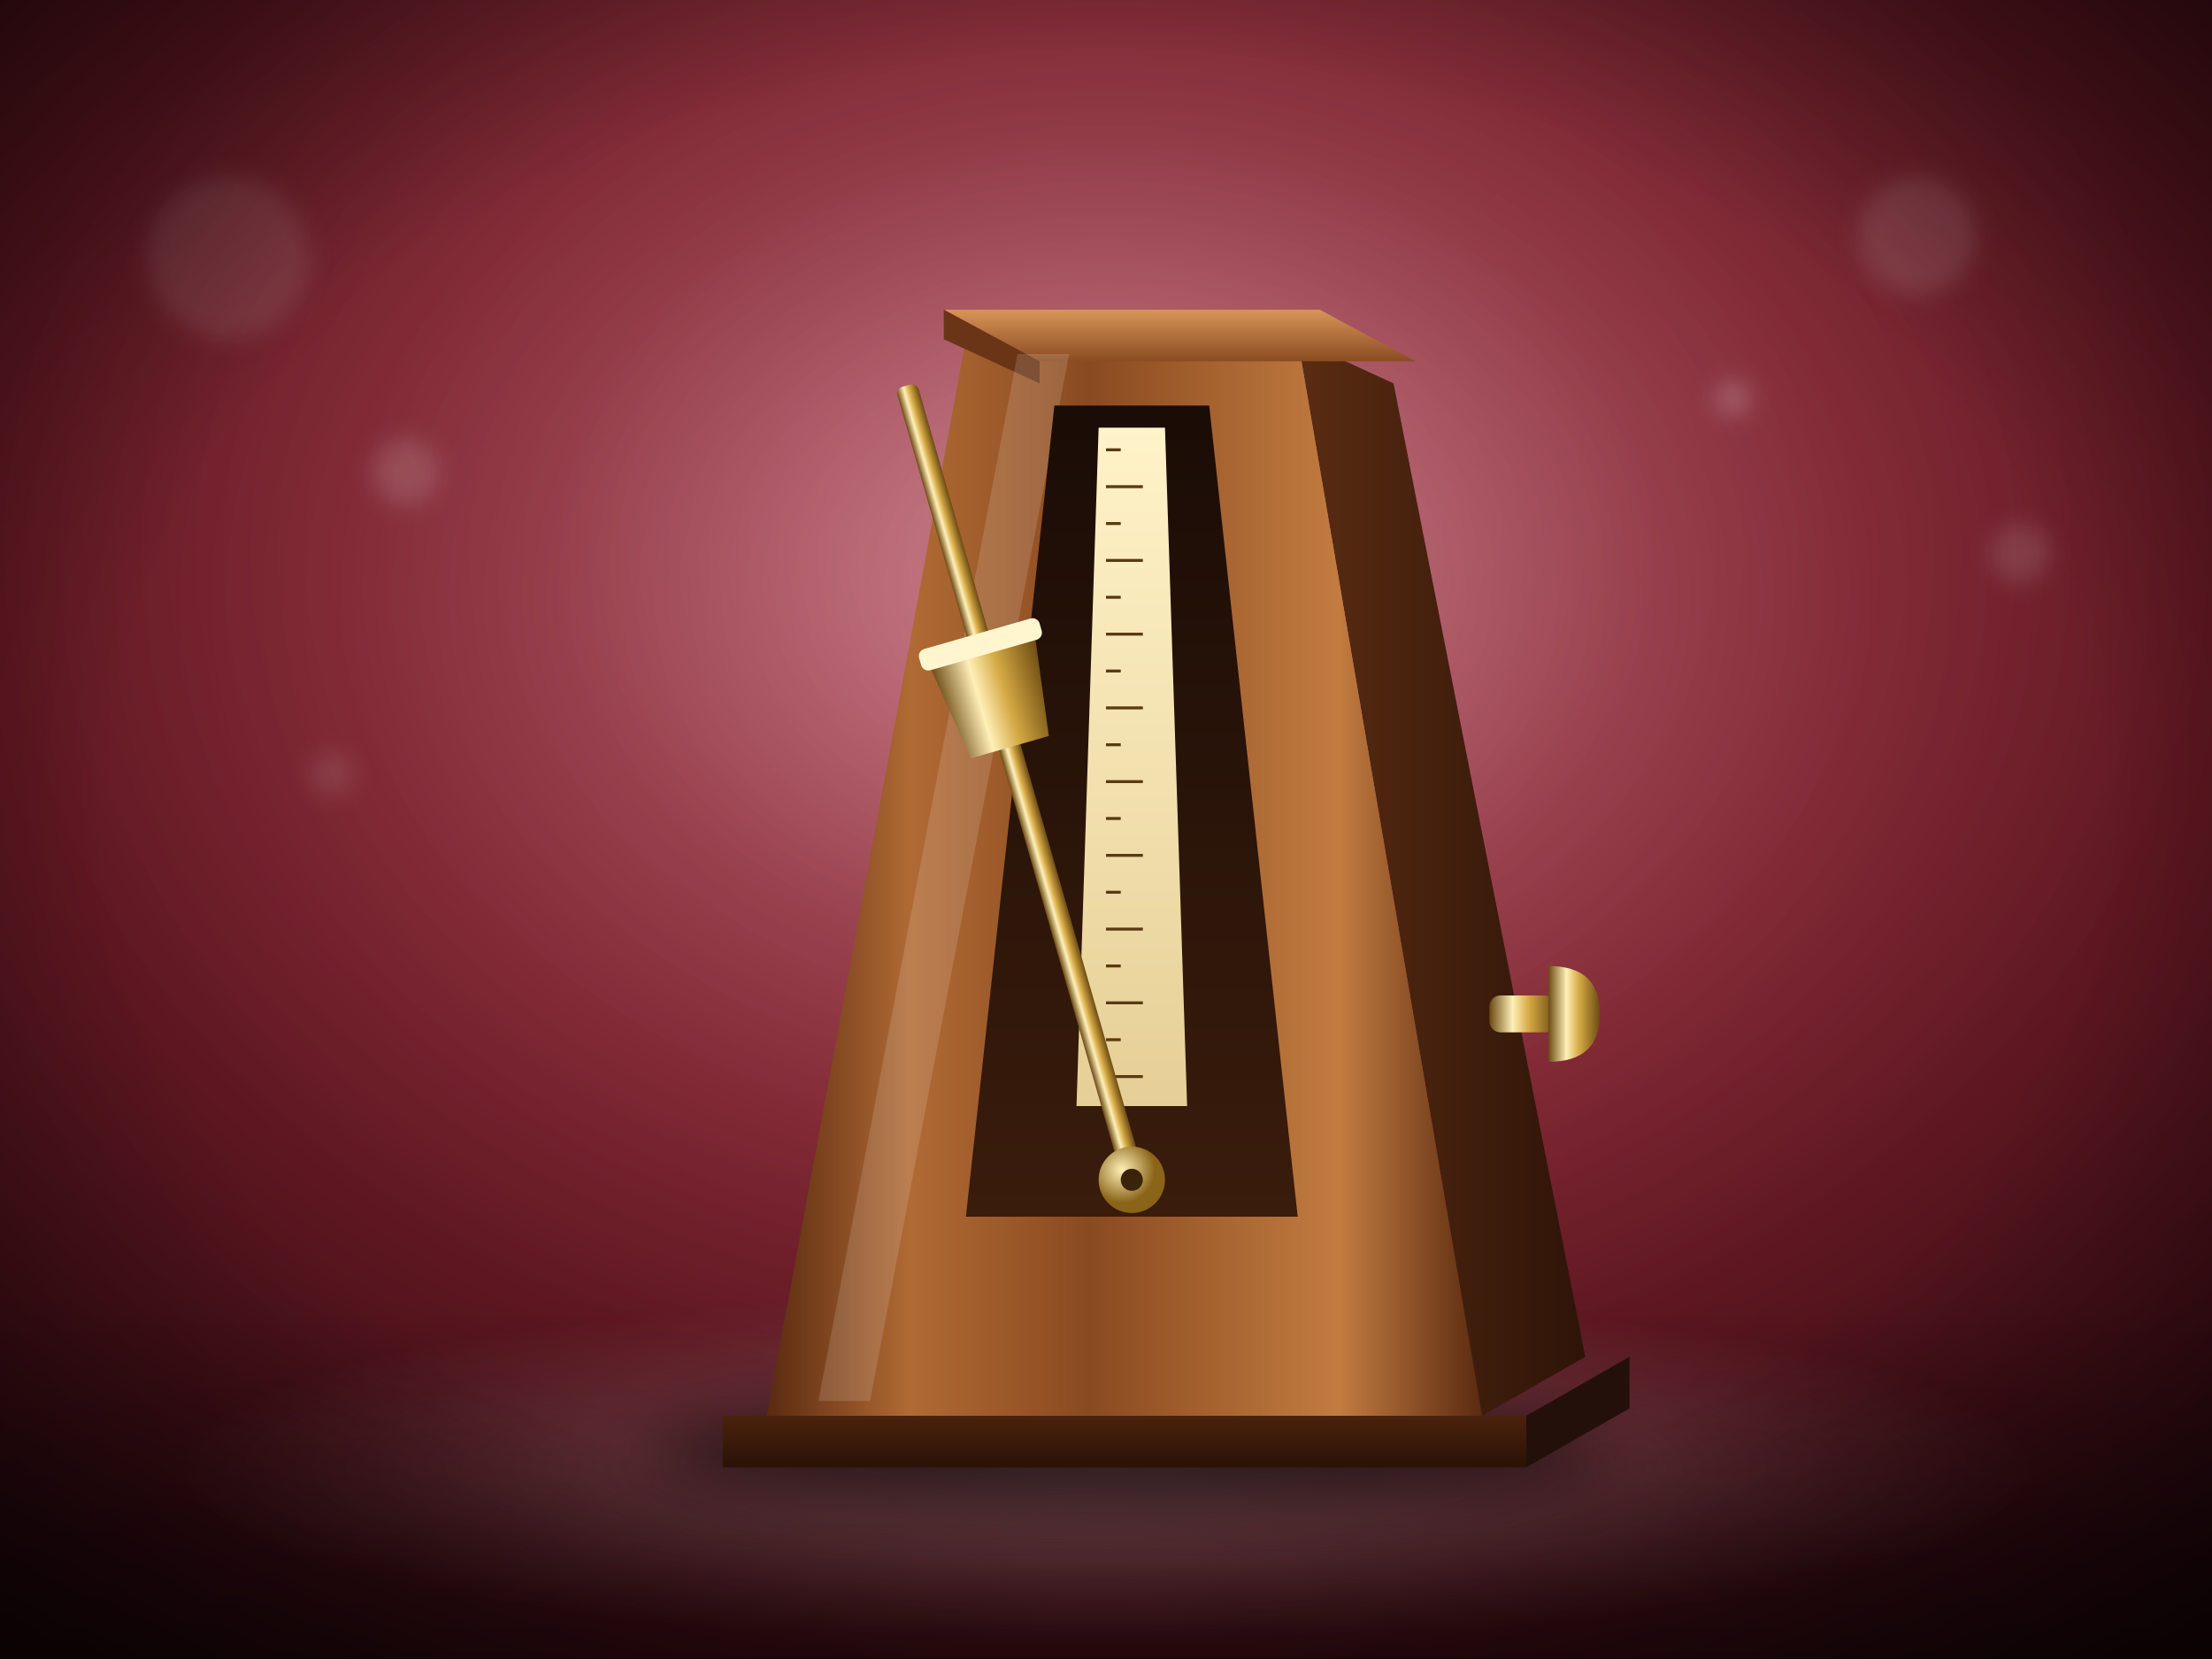
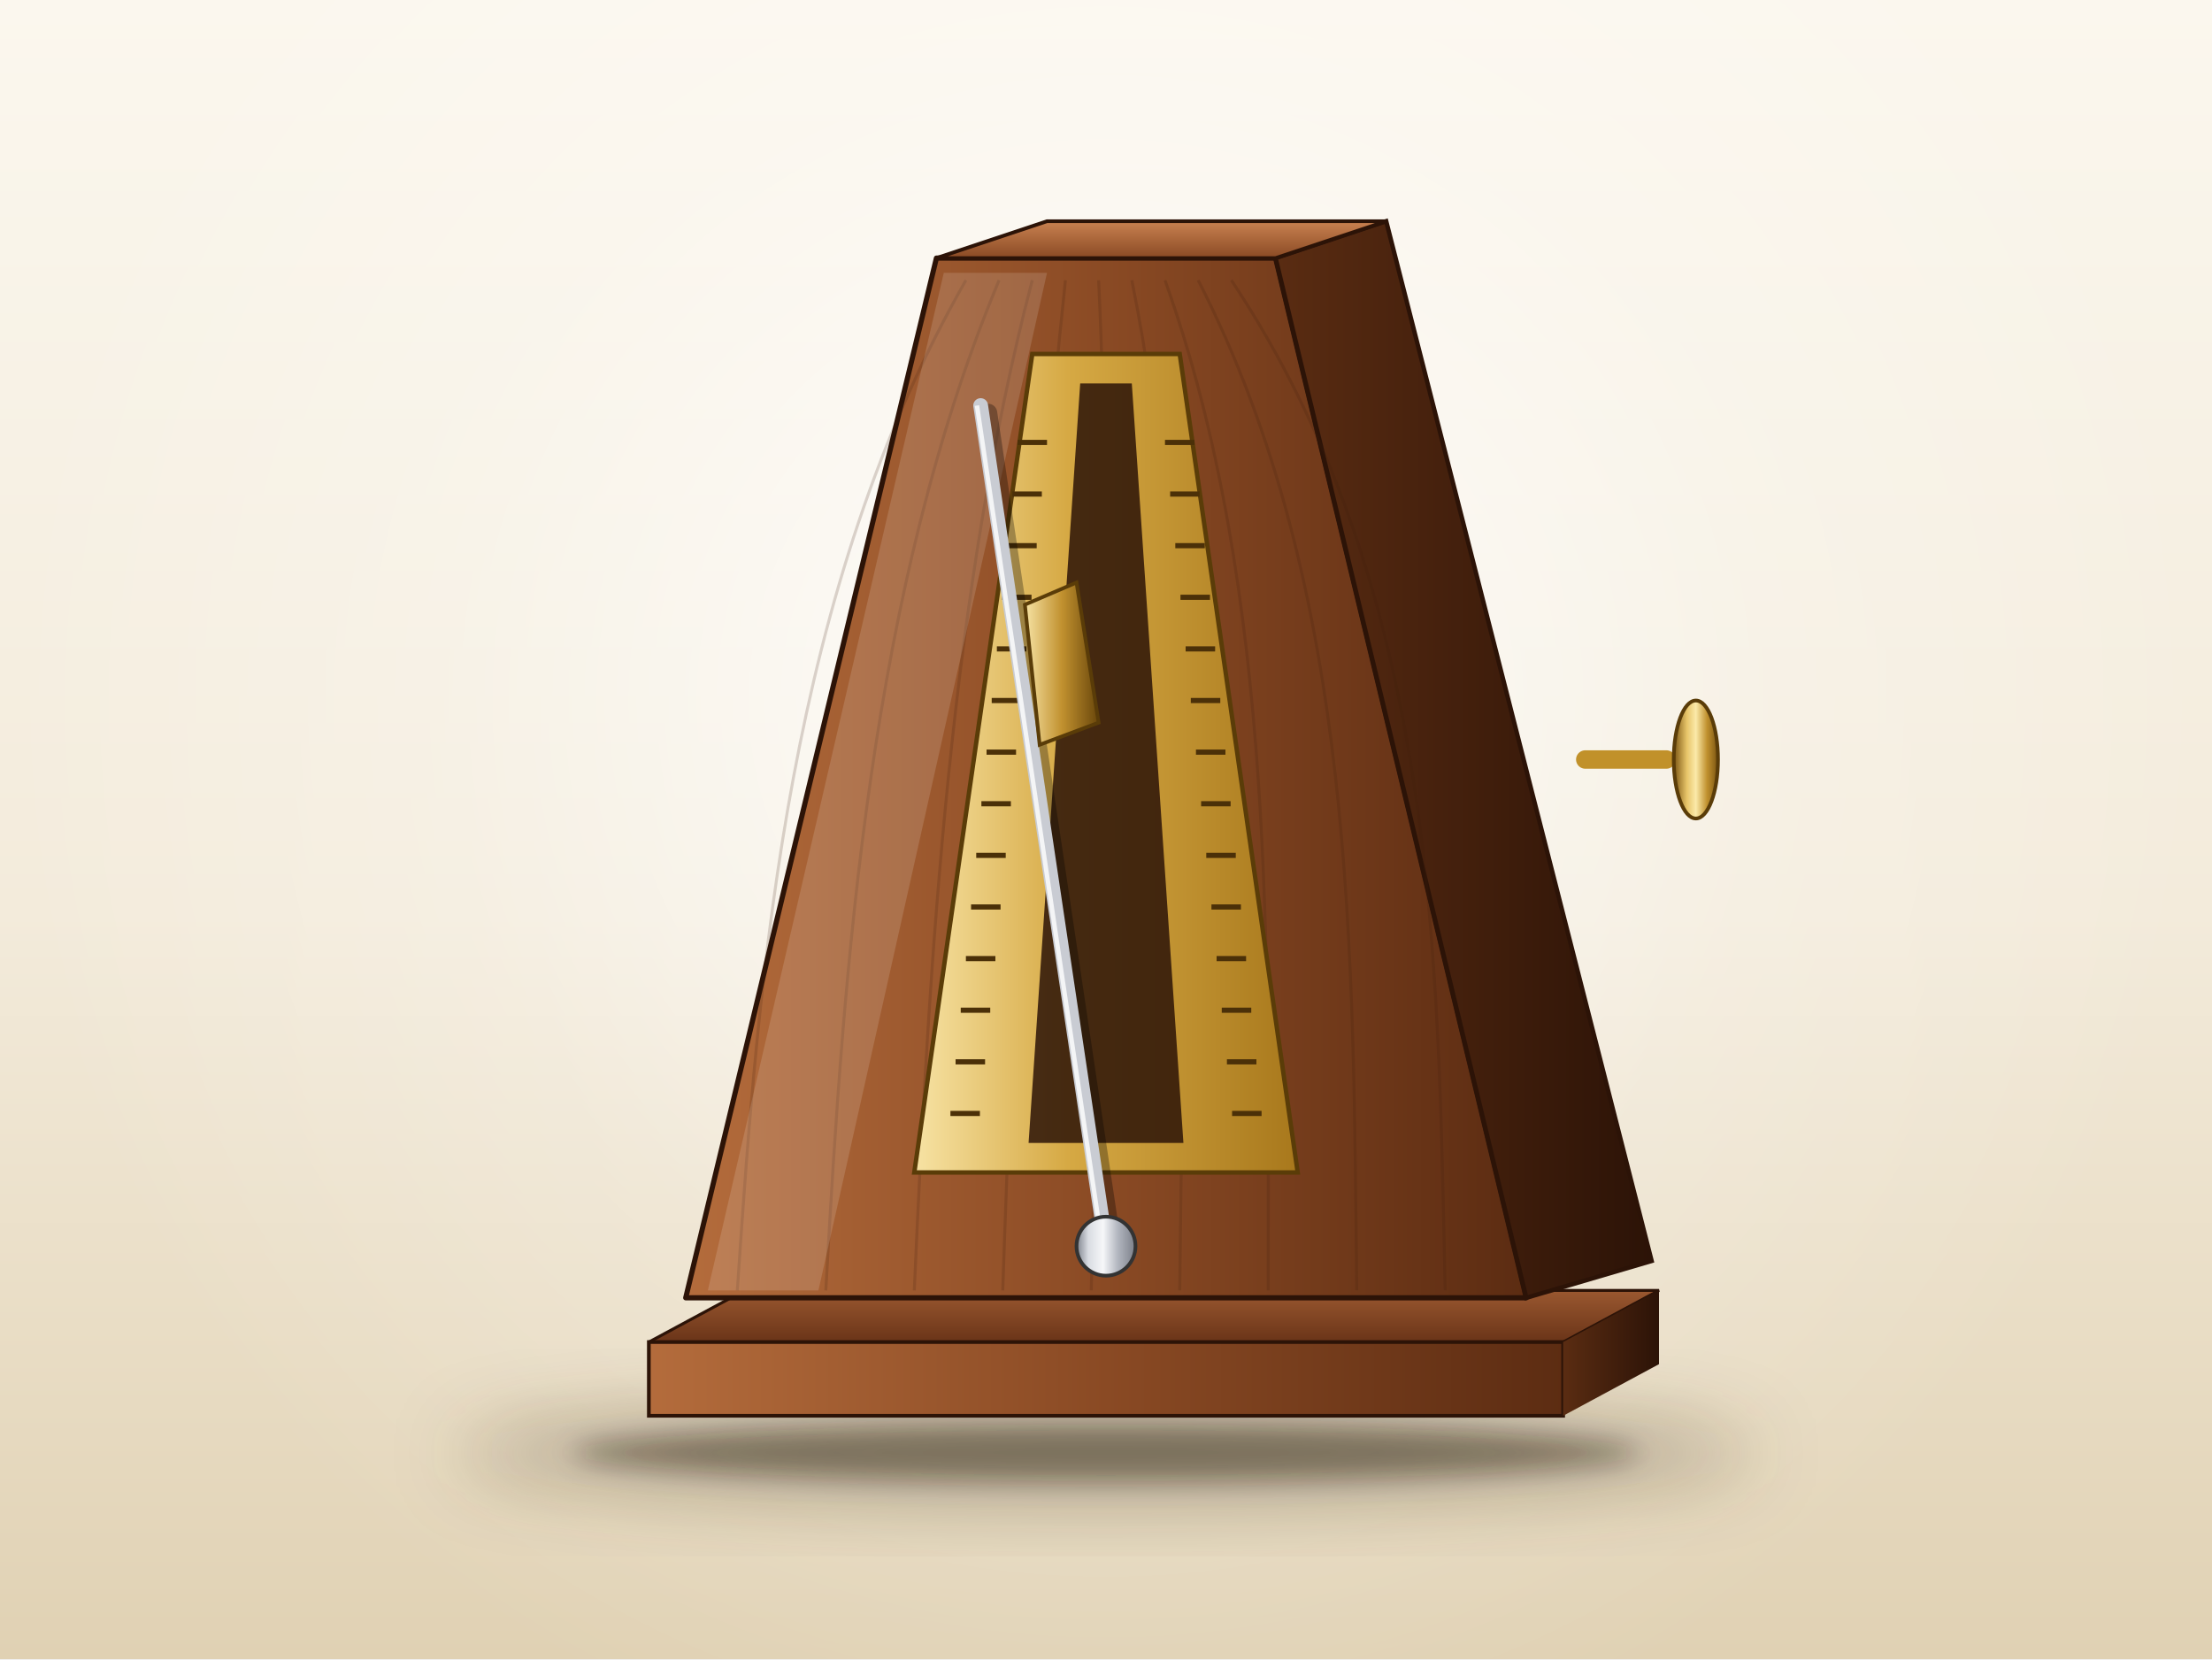
<svg xmlns="http://www.w3.org/2000/svg" viewBox="0 0 600 450" width="600" height="450" role="img">
  <defs>
-     <radialGradient id="r1" cx="0.5" cy="0.36" r="0.78">
-       <stop offset="0" stop-color="#bb5263" />
-       <stop offset="0.45" stop-color="#7a1f2b" />
-       <stop offset="1" stop-color="#26070d" />
+     <linearGradient id="metronome1" x1="0" y1="0" x2="0" y2="1">
+       <stop offset="0" stop-color="#4a4d58" />
+       <stop offset="0.25" stop-color="#23252c" />
+       <stop offset="0.7" stop-color="#0d0e12" />
+       <stop offset="1" stop-color="#050507" />
+     </linearGradient>
+     <linearGradient id="metronome2" x1="0" y1="0" x2="1" y2="0">
+       <stop offset="0" stop-color="#050507" />
+       <stop offset="0.4" stop-color="#3a3d47" />
+       <stop offset="0.55" stop-color="#4b4e5a" />
+       <stop offset="1" stop-color="#0a0a0d" />
+     </linearGradient>
+     <linearGradient id="metronome3" x1="0" y1="0" x2="1" y2="0">
+       <stop offset="0" stop-color="#7d818b" />
+       <stop offset="0.2" stop-color="#d9dce2" />
+       <stop offset="0.45" stop-color="#f6f7f9" />
+       <stop offset="0.7" stop-color="#b2b6bf" />
+       <stop offset="1" stop-color="#7a7e88" />
+     </linearGradient>
+     <linearGradient id="metronome4" x1="0" y1="0" x2="0" y2="1">
+       <stop offset="0" stop-color="#f4f5f7" />
+       <stop offset="0.5" stop-color="#c3c6cd" />
+       <stop offset="1" stop-color="#868a94" />
+     </linearGradient>
+     <linearGradient id="metronome5" x1="0" y1="0" x2="0" y2="1">
+       <stop offset="0" stop-color="#f7e3a4" />
+       <stop offset="0.35" stop-color="#d6a944" />
+       <stop offset="0.7" stop-color="#a8781c" />
+       <stop offset="1" stop-color="#6e4a0c" />
+     </linearGradient>
+     <linearGradient id="metronome6" x1="0" y1="0" x2="1" y2="0">
+       <stop offset="0" stop-color="#7a5410" />
+       <stop offset="0.3" stop-color="#e8c56a" />
+       <stop offset="0.5" stop-color="#fbeaa9" />
+       <stop offset="0.75" stop-color="#c1912f" />
+       <stop offset="1" stop-color="#7a5410" />
+     </linearGradient>
+     <linearGradient id="metronome7" x1="0" y1="0" x2="0" y2="1">
+       <stop offset="0" stop-color="#33497a" />
+       <stop offset="0.45" stop-color="#1d2e55" />
+       <stop offset="1" stop-color="#0d1730" />
+     </linearGradient>
+     <linearGradient id="metronome8" x1="0" y1="0" x2="1" y2="0">
+       <stop offset="0" stop-color="#0d1730" />
+       <stop offset="0.5" stop-color="#2b4272" />
+       <stop offset="1" stop-color="#0d1730" />
+     </linearGradient>
+     <linearGradient id="metronome9" x1="0" y1="0" x2="0" y2="1">
+       <stop offset="0" stop-color="#FBF7EE" />
+       <stop offset="0.55" stop-color="#F3EBDB" />
+       <stop offset="0.8" stop-color="#E9DDC5" />
+       <stop offset="1" stop-color="#E0D1B3" />
+     </linearGradient>
+     <radialGradient id="metronome10" cx="300" cy="190" r="300" gradientUnits="userSpaceOnUse">
+       <stop offset="0" stop-color="#fff" stop-opacity="0.85" />
+       <stop offset="0.6" stop-color="#fff" stop-opacity="0.2" />
+       <stop offset="1" stop-color="#fff" stop-opacity="0" />
    </radialGradient>
-     <radialGradient id="r2" cx="0.5" cy="0.5" r="0.5">
-       <stop offset="0" stop-color="#ffffff" stop-opacity="0.3" />
-       <stop offset="0.5" stop-color="#ffffff" stop-opacity="0.08" />
-       <stop offset="1" stop-color="#ffffff" stop-opacity="0" />
-     </radialGradient>
-     <linearGradient id="l3" x1="0" y1="352" x2="0" y2="450" gradientUnits="userSpaceOnUse">
-       <stop offset="0" stop-color="#000" stop-opacity="0" />
-       <stop offset="1" stop-color="#000" stop-opacity="0.38" />
+     <filter id="metronome11" x="-50%" y="-50%" width="200%" height="200%">
+       <feGaussianBlur stdDeviation="10" />
+     </filter>
+     <filter id="metronome12" x="-50%" y="-50%" width="200%" height="200%">
+       <feGaussianBlur stdDeviation="3.5" />
+     </filter>
+     <linearGradient id="metronome13" x1="0" y1="0" x2="1" y2="0">
+       <stop offset="0" stop-color="#b46c3c" />
+       <stop offset="0.5" stop-color="#8a4a24" />
+       <stop offset="1" stop-color="#5c2c12" />
    </linearGradient>
-     <radialGradient id="r4" cx="0.5" cy="0.5" r="0.5">
-       <stop offset="0" stop-color="#ffffff" stop-opacity="0.22" />
-       <stop offset="1" stop-color="#ffffff" stop-opacity="0" />
-     </radialGradient>
-     <filter id="f5" x="-50%" y="-50%" width="200%" height="200%">
-       <feGaussianBlur stdDeviation="3" />
-     </filter>
-     <filter id="f6" x="-50%" y="-50%" width="200%" height="200%">
-       <feGaussianBlur stdDeviation="9" />
-     </filter>
-     <linearGradient id="l7" x1="0" y1="0" x2="1" y2="0">
-       <stop offset="0" stop-color="#5a2a10" />
-       <stop offset="0.2" stop-color="#b06a34" />
-       <stop offset="0.45" stop-color="#8a4a20" />
-       <stop offset="0.8" stop-color="#c27c40" />
-       <stop offset="1" stop-color="#5a2a10" />
+     <linearGradient id="metronome14" x1="0" y1="0" x2="1" y2="0">
+       <stop offset="0" stop-color="#5a2c12" />
+       <stop offset="1" stop-color="#2c1307" />
    </linearGradient>
-     <linearGradient id="l8" x1="0" y1="0" x2="1" y2="0">
-       <stop offset="0" stop-color="#5a2c12" />
-       <stop offset="1" stop-color="#2e1408" />
+     <linearGradient id="metronome15" x1="0" y1="0" x2="0" y2="1">
+       <stop offset="0" stop-color="#9a5830" />
+       <stop offset="1" stop-color="#6a3418" />
    </linearGradient>
-     <linearGradient id="l9" x1="0" y1="0" x2="0" y2="1">
-       <stop offset="0" stop-color="#d79558" />
-       <stop offset="1" stop-color="#8b4c22" />
+     <linearGradient id="metronome16" x1="0" y1="0" x2="0" y2="1">
+       <stop offset="0" stop-color="#c98150" />
+       <stop offset="1" stop-color="#8a4a24" />
    </linearGradient>
-     <linearGradient id="l10" x1="0" y1="0" x2="0" y2="1">
-       <stop offset="0" stop-color="#4a220c" />
-       <stop offset="1" stop-color="#2a1206" />
+     <linearGradient id="metronome17" x1="0" y1="0" x2="1" y2="0">
+       <stop offset="0" stop-color="#f7e3a4" />
+       <stop offset="0.4" stop-color="#d6a944" />
+       <stop offset="1" stop-color="#a8781c" />
    </linearGradient>
-     <linearGradient id="l11" x1="0" y1="0" x2="0" y2="1">
-       <stop offset="0" stop-color="#1a0c06" />
-       <stop offset="1" stop-color="#3a1c0c" />
+     <linearGradient id="metronome18" x1="0" y1="0" x2="1" y2="0">
+       <stop offset="0" stop-color="#f7e3a4" />
+       <stop offset="0.5" stop-color="#c1912f" />
+       <stop offset="1" stop-color="#6a470b" />
    </linearGradient>
-     <linearGradient id="l12" x1="0" y1="0" x2="0" y2="1">
-       <stop offset="0" stop-color="#fff3c9" />
-       <stop offset="1" stop-color="#e6cf96" />
-     </linearGradient>
-     <linearGradient id="l13" x1="0" y1="0" x2="1" y2="0">
-       <stop offset="0" stop-color="#6b4a12" />
-       <stop offset="0.35" stop-color="#fff0b8" />
-       <stop offset="0.6" stop-color="#d4a843" />
-       <stop offset="1" stop-color="#6b4a12" />
-     </linearGradient>
-     <radialGradient id="r14" cx="0.35" cy="0.35" r="0.5">
-       <stop offset="0" stop-color="#fff0b8" />
-       <stop offset="1" stop-color="#8a6418" />
-     </radialGradient>
-     <radialGradient id="r15" cx="0.5" cy="0.48" r="0.72">
-       <stop offset="0" stop-color="#000" stop-opacity="0" />
-       <stop offset="0.62" stop-color="#000" stop-opacity="0" />
-       <stop offset="1" stop-color="#000" stop-opacity="0.55" />
-     </radialGradient>
  </defs>
-   <rect width="600" height="450" fill="url(#r1)" />
-   <ellipse cx="300" cy="150" rx="300" ry="230" fill="url(#r2)" />
-   <rect y="352" width="600" height="98" fill="url(#l3)" />
-   <ellipse cx="300" cy="398" rx="250" ry="48" fill="url(#r4)" />
-   <g filter="url(#f5)" fill="#fff">
-     <circle cx="62" cy="70" r="22" opacity="0.1" />
-     <circle cx="110" cy="128" r="9" opacity="0.14" />
-     <circle cx="520" cy="64" r="16" opacity="0.12" />
-     <circle cx="548" cy="150" r="8" opacity="0.12" />
-     <circle cx="470" cy="108" r="5" opacity="0.18" />
-     <circle cx="90" cy="210" r="6" opacity="0.1" />
-   </g>
-   <ellipse cx="305" cy="394" rx="130" ry="14" fill="#000" opacity="0.6" filter="url(#f6)" />
-   <polygon points="352.0,92.0 378.0,104.0 430.0,368.0 402.0,384.0" fill="url(#l8)" />
-   <polygon points="262.0,92.0 352.0,92.0 402.0,384.0 208.0,384.0" fill="url(#l7)" />
-   <polygon points="196.0,384.0 414.0,384.0 414.0,398.0 196.0,398.0" fill="url(#l10)" />
-   <polygon points="414.0,384.0 442.0,368.0 442.0,382.0 414.0,398.0" fill="#24100a" />
-   <polygon points="256.0,84.0 358.0,84.0 384.0,98.0 282.0,98.0" fill="url(#l9)" />
-   <polygon points="256.0,84.0 282.0,98.0 282.0,104.0 256.0,92.0" fill="#6a3416" />
-   <polygon points="276.0,96.0 290.0,96.0 236.0,380.0 222.0,380.0" fill="#fff" opacity=".14" />
-   <polygon points="286.0,110.0 328.0,110.0 352.0,330.0 262.0,330.0" fill="url(#l11)" />
-   <polygon points="298.0,116.0 316.0,116.0 322.0,300.0 292.0,300.0" fill="url(#l12)" />
-   <g stroke="#5a3a12" stroke-width=".8">
-     <line x1="300.0" y1="122" x2="304.0" y2="122" />
-     <line x1="300.0" y1="132" x2="310.0" y2="132" />
-     <line x1="300.0" y1="142" x2="304.0" y2="142" />
-     <line x1="300.0" y1="152" x2="310.0" y2="152" />
-     <line x1="300.0" y1="162" x2="304.0" y2="162" />
-     <line x1="300.0" y1="172" x2="310.0" y2="172" />
-     <line x1="300.0" y1="182" x2="304.0" y2="182" />
-     <line x1="300.0" y1="192" x2="310.0" y2="192" />
-     <line x1="300.0" y1="202" x2="304.0" y2="202" />
-     <line x1="300.0" y1="212" x2="310.0" y2="212" />
-     <line x1="300.0" y1="222" x2="304.0" y2="222" />
-     <line x1="300.0" y1="232" x2="310.0" y2="232" />
-     <line x1="300.0" y1="242" x2="304.0" y2="242" />
-     <line x1="300.0" y1="252" x2="310.0" y2="252" />
-     <line x1="300.0" y1="262" x2="304.0" y2="262" />
-     <line x1="300.0" y1="272" x2="310.0" y2="272" />
-     <line x1="300.0" y1="282" x2="304.0" y2="282" />
-     <line x1="300.0" y1="292" x2="310.0" y2="292" />
-   </g>
-   <g transform="rotate(-16 307 318)">
-     <rect x="304" y="96" width="6" height="226" rx="2" fill="url(#l13)" />
-     <path d="M292,170 L322,170 L318,198 L296,198 Z" fill="url(#l13)" />
-     <rect x="290" y="166" width="34" height="6" rx="2" fill="#fff6d0" />
-   </g>
-   <circle cx="307" cy="320" r="9" fill="url(#r14)" />
-   <circle cx="307" cy="320" r="3" fill="#3a2408" />
-   <rect x="404" y="270" width="18" height="10" rx="3" fill="url(#l13)" />
-   <path d="M420,262 q14,0 14,13 q0,13 -14,13 z" fill="url(#l13)" />
-   <rect width="600" height="450" fill="url(#r15)" />
+   <rect width="600" height="450" fill="url(#metronome9)" />
+   <rect width="600" height="450" fill="url(#metronome10)" />
+   <ellipse cx="300" cy="394" rx="176" ry="14" fill="#3b2a10" opacity="0.304" filter="url(#metronome11)" />
+   <ellipse cx="300" cy="394" rx="144.32" ry="7.7" fill="#150e04" opacity="0.38" filter="url(#metronome12)" />
+   <polygon points="176,364 424,364 450,350 202,350" fill="url(#metronome15)" stroke="#2c1307" stroke-width=".8" />
+   <polygon points="176,364 424,364 424,384 176,384" fill="url(#metronome13)" stroke="#2c1307" stroke-width="1" />
+   <polygon points="424,364 450,350 450,370 424,384" fill="url(#metronome14)" />
+   <polygon points="254,70 346,70 414,352 186,352" fill="url(#metronome13)" stroke="#2c1307" stroke-width="1.4" stroke-linejoin="round" />
+   <polygon points="346,70 376,60 448,342 414,352" fill="url(#metronome14)" stroke="#2c1307" stroke-width="1.2" />
+   <polygon points="254,70 346,70 376,60 284,60" fill="url(#metronome16)" stroke="#2c1307" stroke-width="1" />
+   <path d="M200,350 C206,260 214,160 262,76" fill="none" stroke="#3b1a0a" stroke-width=".8" opacity=".18" />
+   <path d="M224,350 C229,260 236,160 271,76" fill="none" stroke="#3b1a0a" stroke-width=".8" opacity=".18" />
+   <path d="M248,350 C252,260 258,160 280,76" fill="none" stroke="#3b1a0a" stroke-width=".8" opacity=".18" />
+   <path d="M272,350 C275,260 280,160 289,76" fill="none" stroke="#3b1a0a" stroke-width=".8" opacity=".18" />
+   <path d="M296,350 C298,260 302,160 298,76" fill="none" stroke="#3b1a0a" stroke-width=".8" opacity=".18" />
+   <path d="M320,350 C321,260 324,160 307,76" fill="none" stroke="#3b1a0a" stroke-width=".8" opacity=".18" />
+   <path d="M344,350 C344,260 346,160 316,76" fill="none" stroke="#3b1a0a" stroke-width=".8" opacity=".18" />
+   <path d="M368,350 C367,260 368,160 325,76" fill="none" stroke="#3b1a0a" stroke-width=".8" opacity=".18" />
+   <path d="M392,350 C390,260 390,160 334,76" fill="none" stroke="#3b1a0a" stroke-width=".8" opacity=".18" />
+   <polygon points="256,74 284,74 222,350 192,350" fill="#fff" opacity=".14" />
+   <polygon points="280,96 320,96 352,318 248,318" fill="url(#metronome17)" stroke="#5a3c08" stroke-width="1.2" />
+   <polygon points="293,104 307,104 321,310 279,310" fill="#2c1307" opacity=".85" />
+   <line x1="276" y1="120" x2="284" y2="120" stroke="#4b3008" stroke-width="1.4" />
+   <line x1="316" y1="120" x2="324" y2="120" stroke="#4b3008" stroke-width="1.4" />
+   <line x1="274.6" y1="134" x2="282.6" y2="134" stroke="#4b3008" stroke-width="1.4" />
+   <line x1="317.4" y1="134" x2="325.4" y2="134" stroke="#4b3008" stroke-width="1.4" />
+   <line x1="273.2" y1="148" x2="281.2" y2="148" stroke="#4b3008" stroke-width="1.4" />
+   <line x1="318.8" y1="148" x2="326.8" y2="148" stroke="#4b3008" stroke-width="1.4" />
+   <line x1="271.8" y1="162" x2="279.8" y2="162" stroke="#4b3008" stroke-width="1.4" />
+   <line x1="320.2" y1="162" x2="328.2" y2="162" stroke="#4b3008" stroke-width="1.4" />
+   <line x1="270.4" y1="176" x2="278.4" y2="176" stroke="#4b3008" stroke-width="1.4" />
+   <line x1="321.6" y1="176" x2="329.6" y2="176" stroke="#4b3008" stroke-width="1.4" />
+   <line x1="269" y1="190" x2="277" y2="190" stroke="#4b3008" stroke-width="1.4" />
+   <line x1="323" y1="190" x2="331" y2="190" stroke="#4b3008" stroke-width="1.4" />
+   <line x1="267.6" y1="204" x2="275.6" y2="204" stroke="#4b3008" stroke-width="1.4" />
+   <line x1="324.4" y1="204" x2="332.4" y2="204" stroke="#4b3008" stroke-width="1.4" />
+   <line x1="266.2" y1="218" x2="274.2" y2="218" stroke="#4b3008" stroke-width="1.4" />
+   <line x1="325.8" y1="218" x2="333.8" y2="218" stroke="#4b3008" stroke-width="1.4" />
+   <line x1="264.8" y1="232" x2="272.8" y2="232" stroke="#4b3008" stroke-width="1.4" />
+   <line x1="327.2" y1="232" x2="335.2" y2="232" stroke="#4b3008" stroke-width="1.4" />
+   <line x1="263.4" y1="246" x2="271.4" y2="246" stroke="#4b3008" stroke-width="1.4" />
+   <line x1="328.6" y1="246" x2="336.6" y2="246" stroke="#4b3008" stroke-width="1.4" />
+   <line x1="262" y1="260" x2="270" y2="260" stroke="#4b3008" stroke-width="1.4" />
+   <line x1="330" y1="260" x2="338" y2="260" stroke="#4b3008" stroke-width="1.4" />
+   <line x1="260.6" y1="274" x2="268.6" y2="274" stroke="#4b3008" stroke-width="1.4" />
+   <line x1="331.4" y1="274" x2="339.4" y2="274" stroke="#4b3008" stroke-width="1.4" />
+   <line x1="259.2" y1="288" x2="267.2" y2="288" stroke="#4b3008" stroke-width="1.4" />
+   <line x1="332.8" y1="288" x2="340.8" y2="288" stroke="#4b3008" stroke-width="1.4" />
+   <line x1="257.8" y1="302" x2="265.8" y2="302" stroke="#4b3008" stroke-width="1.4" />
+   <line x1="334.2" y1="302" x2="342.2" y2="302" stroke="#4b3008" stroke-width="1.4" />
+   <path d="M300,338 L266,110" fill="none" stroke="#000" stroke-width="5" stroke-linecap="round" opacity=".3" transform="translate(2,2)" />
+   <path d="M300,338 L266,110" fill="none" stroke="#c9ccd3" stroke-width="4" stroke-linecap="round" />
+   <path d="M299,338 L265,110" fill="none" stroke="#fff" stroke-width="1.2" opacity=".8" />
+   <path d="M278,164 L292,158 L298,196 L282,202 Z" fill="url(#metronome18)" stroke="#5a3c08" stroke-width="1" />
+   <circle cx="300" cy="338" r="8" fill="url(#metronome3)" stroke="#333" stroke-width="1" />
+   <circle cx="412" cy="258" r="0.1" fill="none" />
+   <path d="M430,206 L452,206" fill="none" stroke="#c1912a" stroke-width="5" stroke-linecap="round" />
+   <ellipse cx="460" cy="206" rx="6" ry="16" fill="url(#metronome6)" stroke="#5a3c08" stroke-width="1" />
</svg>
